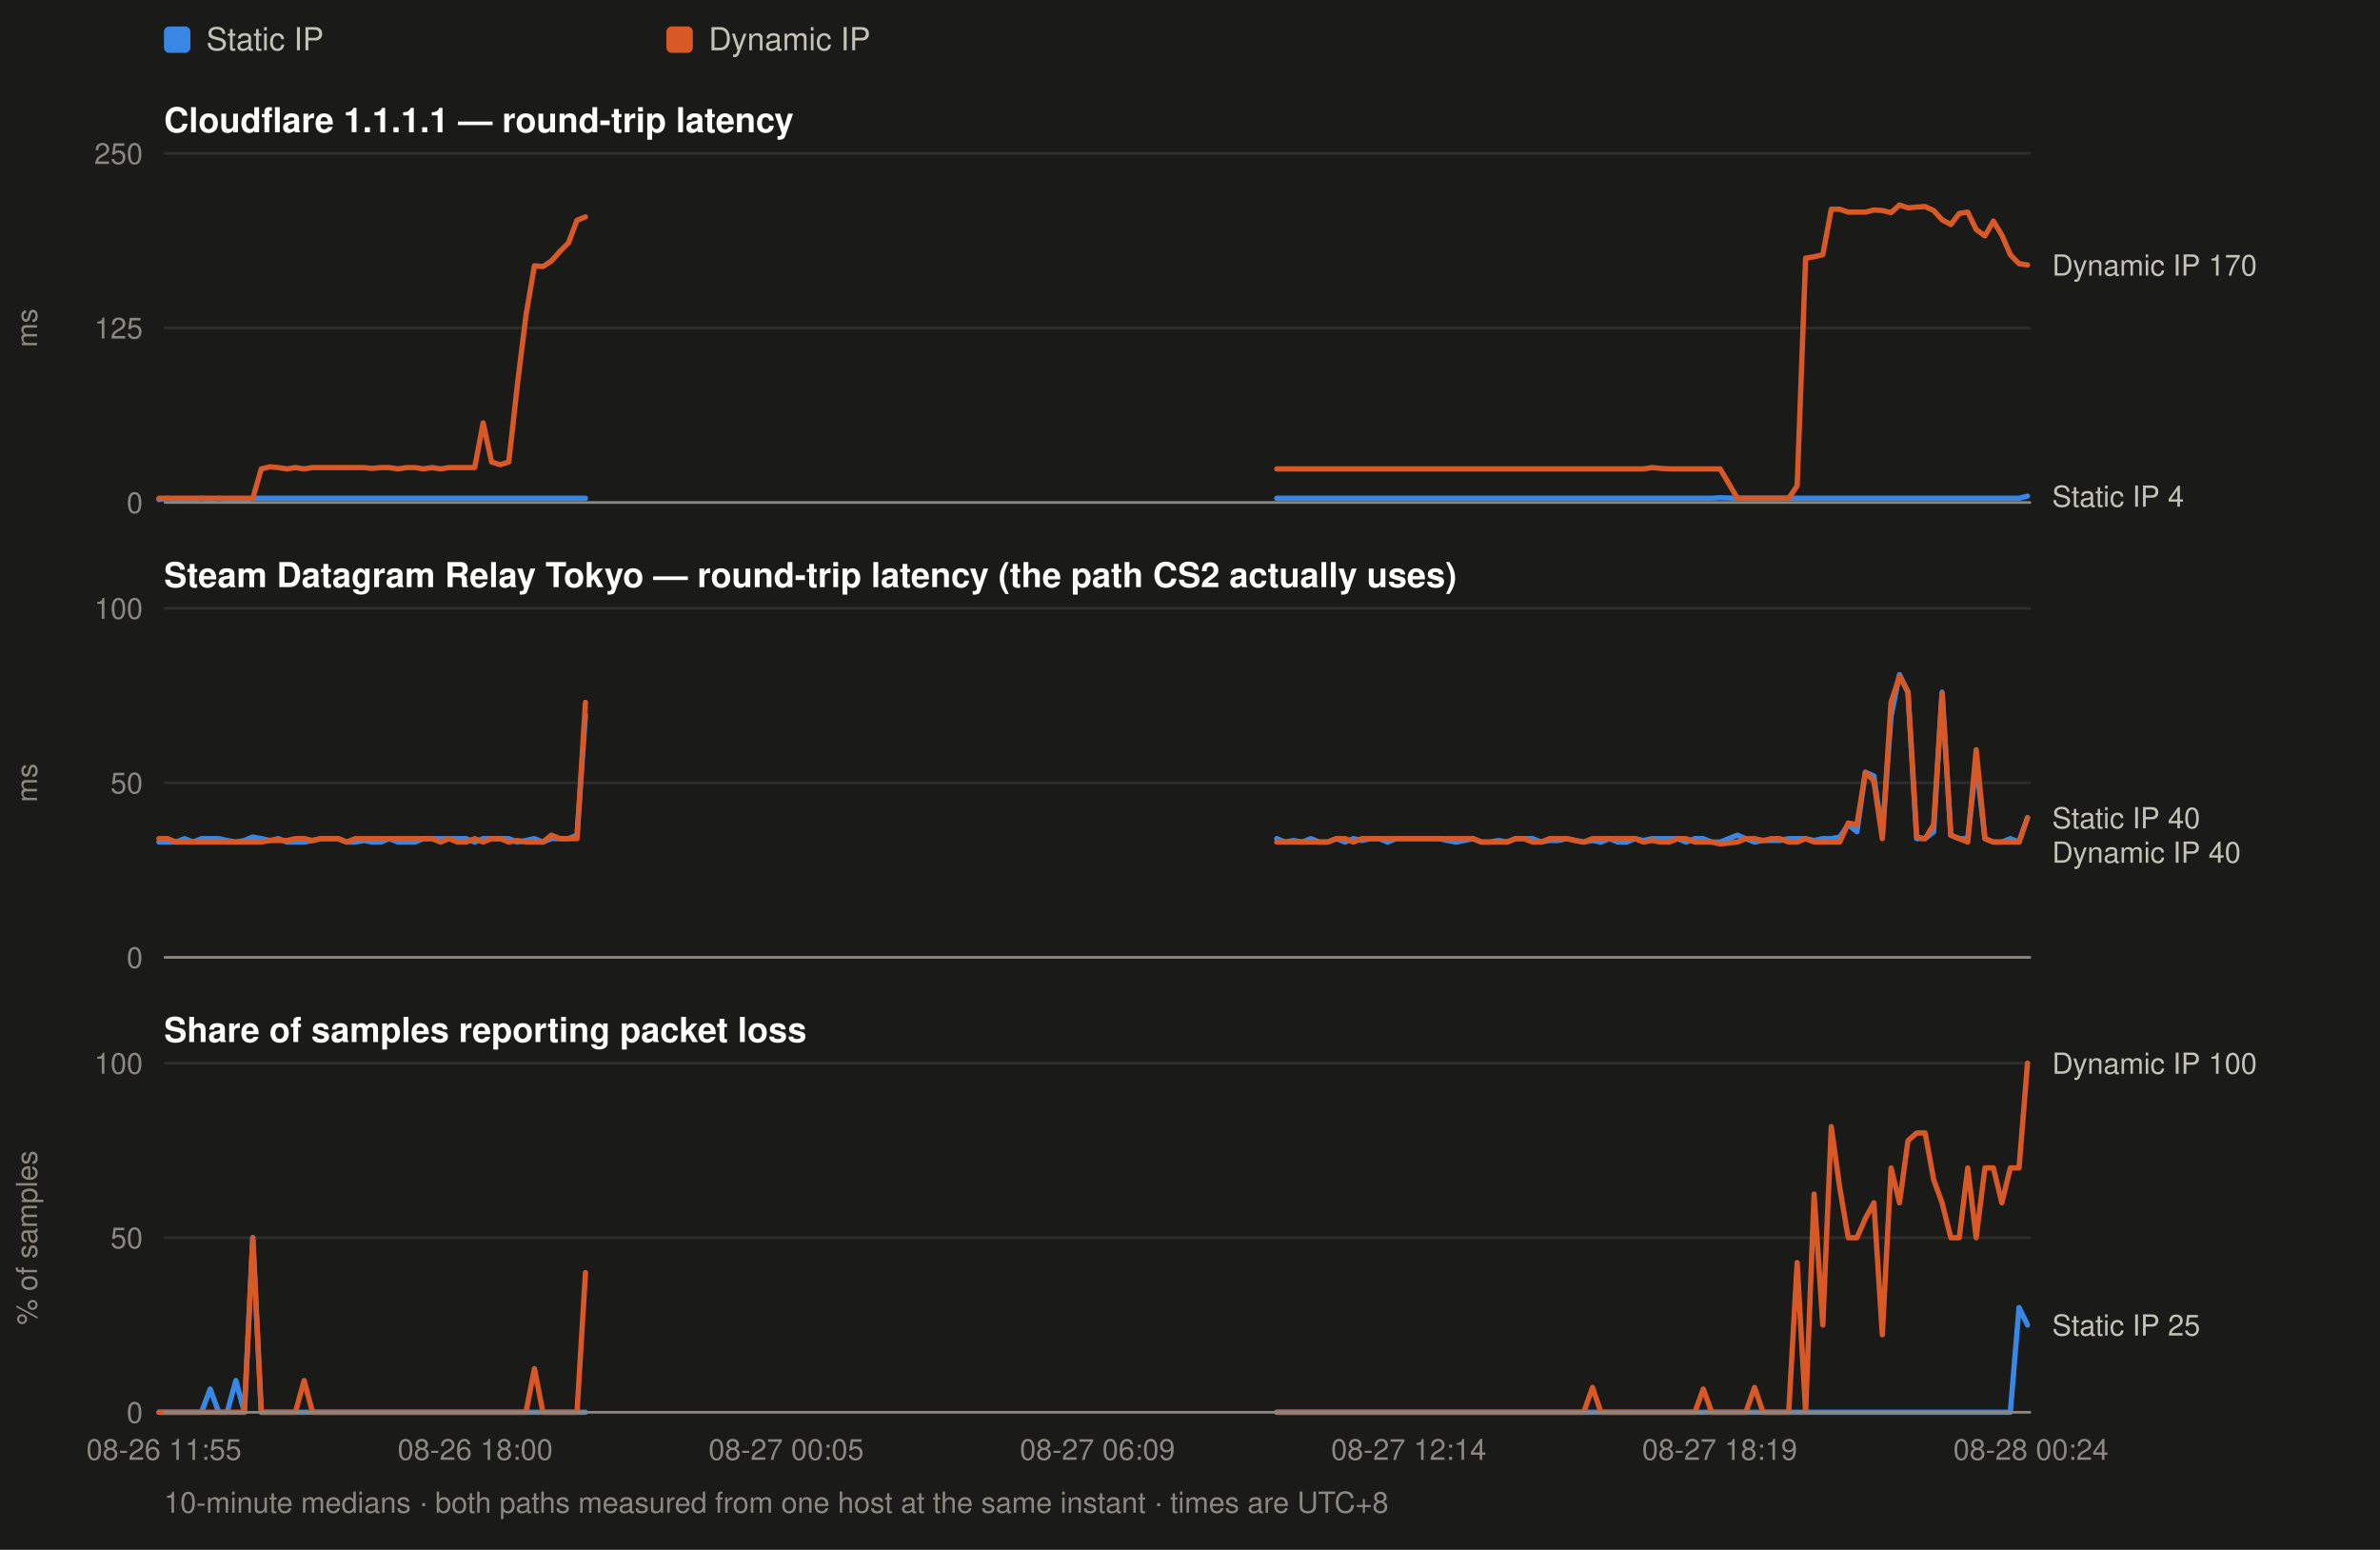
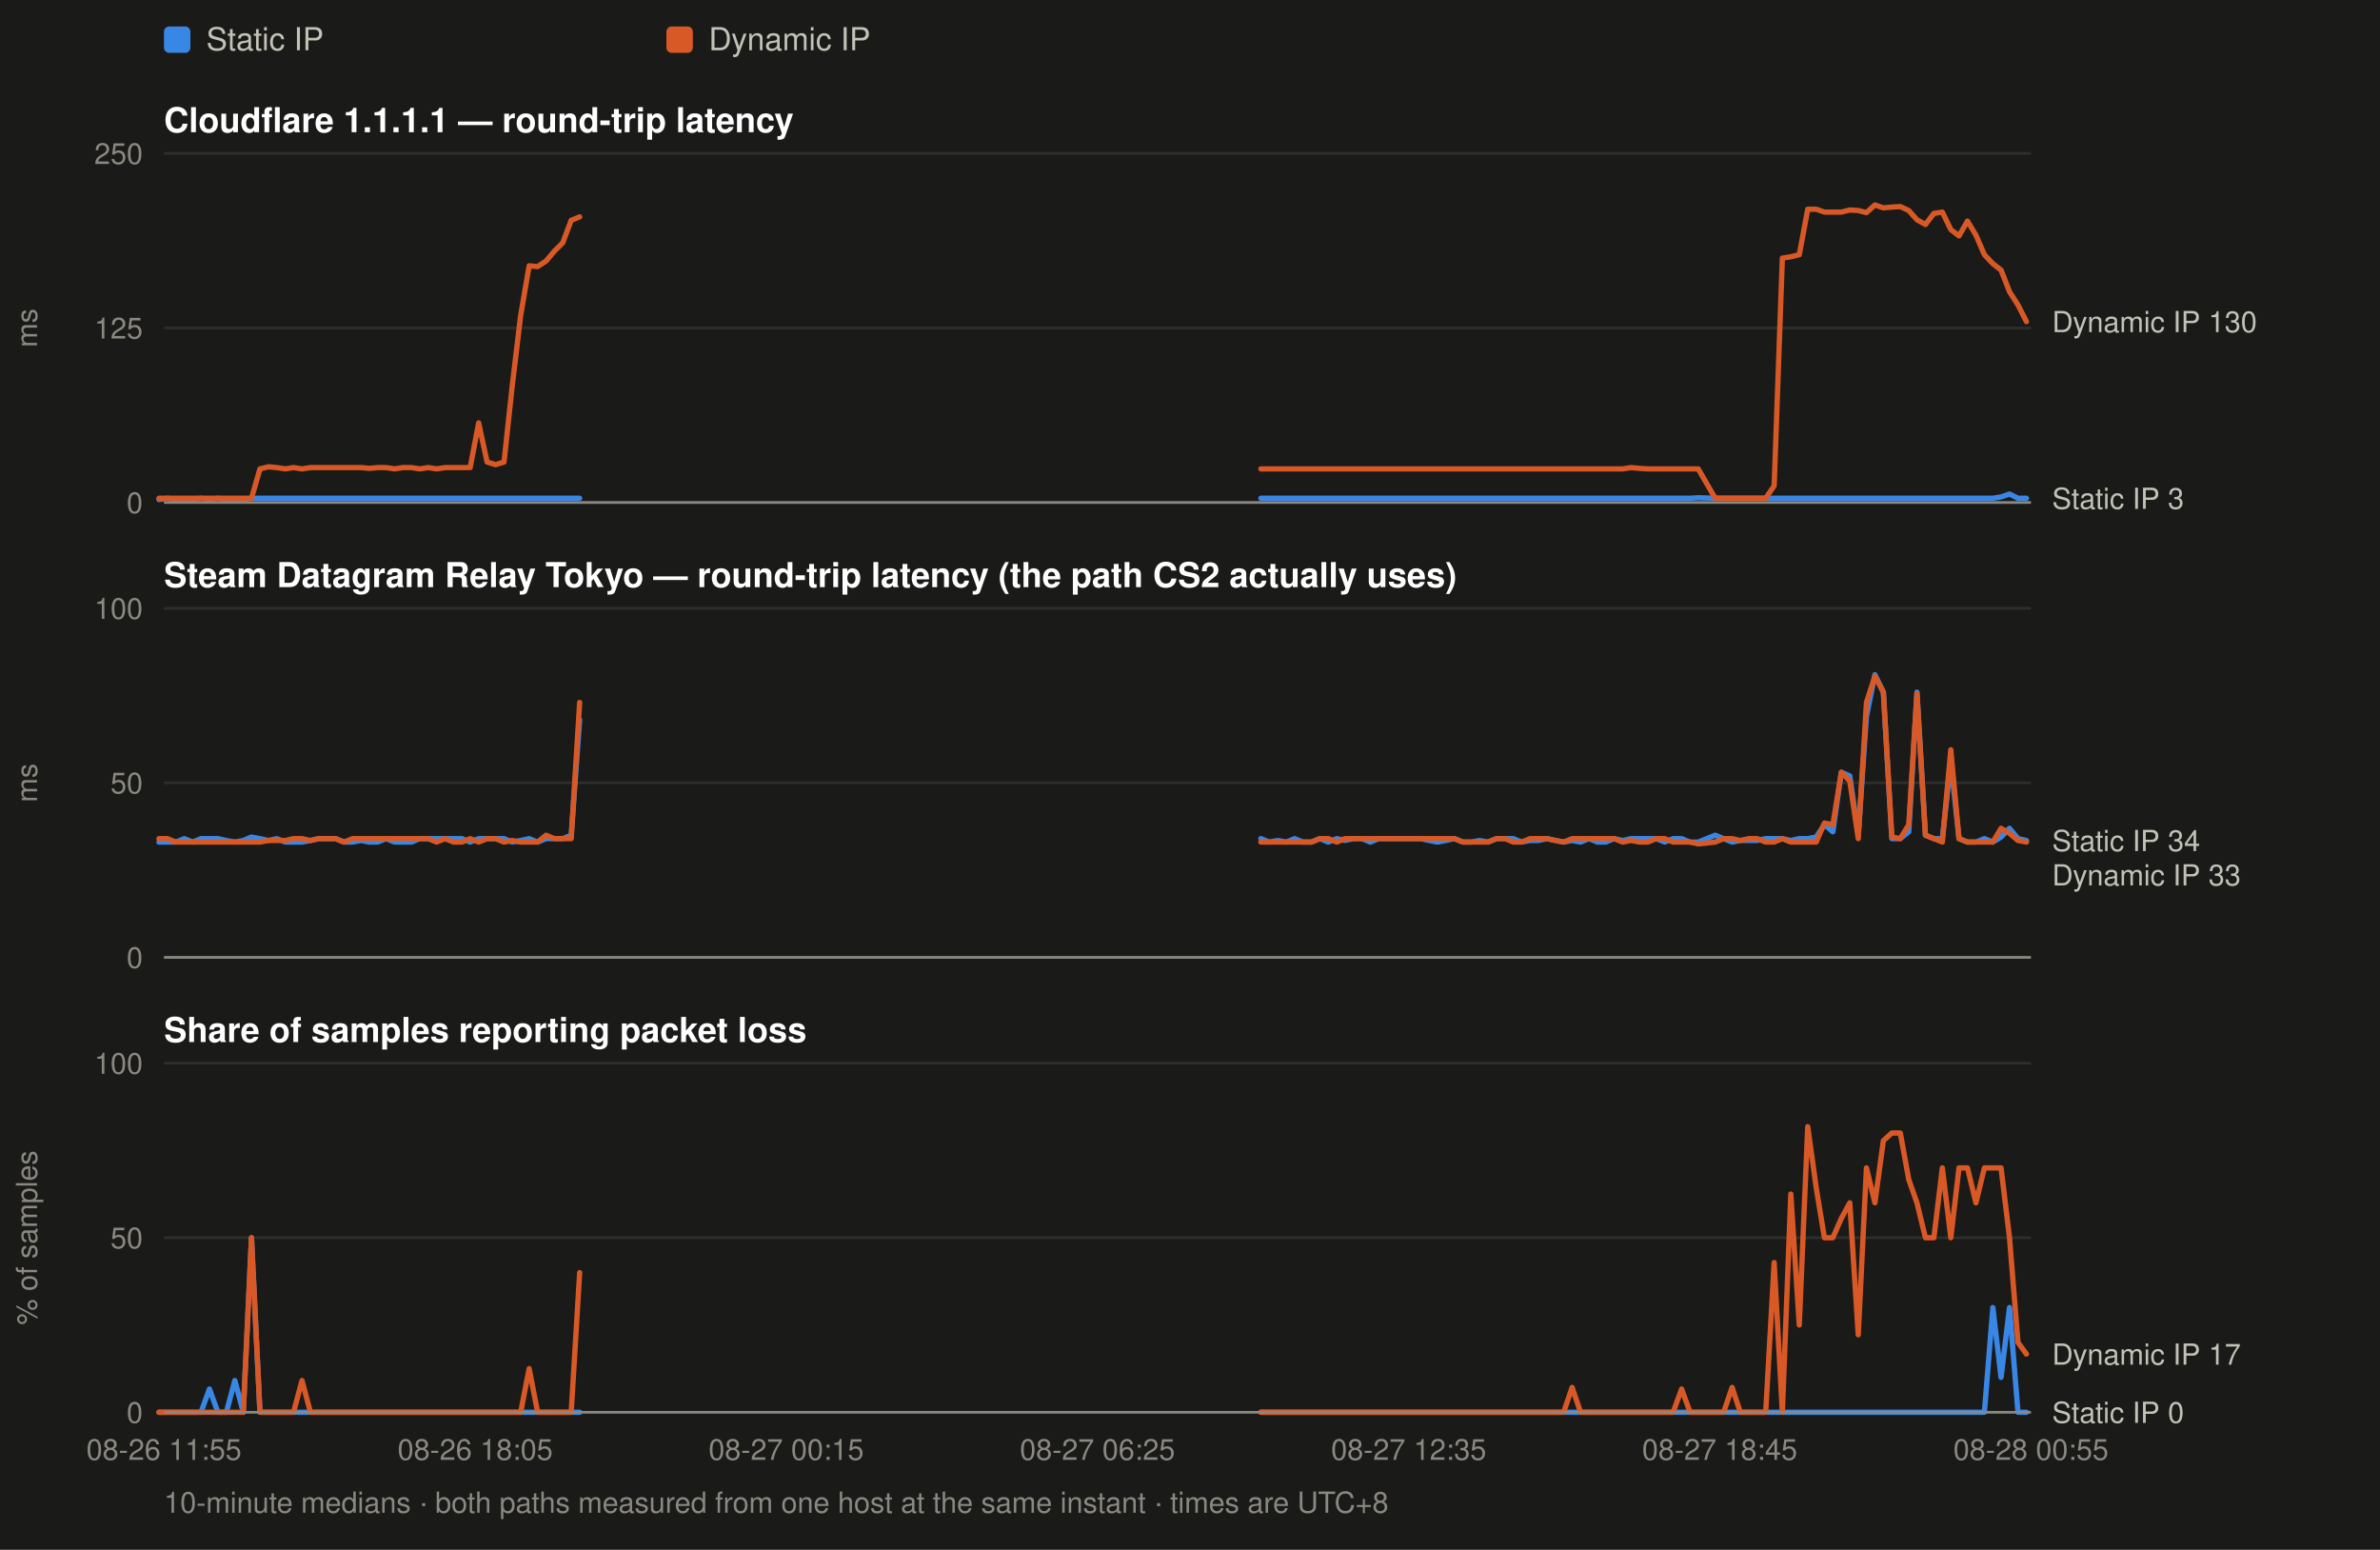
<svg xmlns="http://www.w3.org/2000/svg" width="900" height="586" viewBox="0 0 900 586" font-family="ui-sans-serif,-apple-system,Segoe UI,Helvetica,Arial,sans-serif">
  <rect width="900" height="586" fill="#1a1a19" />
  <rect x="62" y="10" width="10" height="10" rx="2" fill="#3987e5" />
  <text x="78" y="19" font-size="12" fill="#c3c2b7">Static IP</text>
  <rect x="252" y="10" width="10" height="10" rx="2" fill="#d95926" />
  <text x="268" y="19" font-size="12" fill="#c3c2b7">Dynamic IP</text>
  <text x="62" y="50" font-size="13" font-weight="600" fill="#ffffff">Cloudflare 1.1.1.1 — round-trip latency</text>
  <line x1="62" y1="190.0" x2="768" y2="190.0" stroke="#2e2e2c" stroke-width="1" />
  <text x="54" y="194.0" font-size="11" text-anchor="end" fill="#8a8880">0</text>
  <line x1="62" y1="124.0" x2="768" y2="124.0" stroke="#2e2e2c" stroke-width="1" />
  <text x="54" y="128.0" font-size="11" text-anchor="end" fill="#8a8880">125</text>
  <line x1="62" y1="58.0" x2="768" y2="58.0" stroke="#2e2e2c" stroke-width="1" />
  <text x="54" y="62.0" font-size="11" text-anchor="end" fill="#8a8880">250</text>
  <text x="14" y="124.0" font-size="11" fill="#8a8880" transform="rotate(-90 14 124.0)" text-anchor="middle">ms</text>
-   <path d="M60.1 188.9 L63.3 188.4 L66.6 188.9 L69.8 188.9 L73.0 188.9 L76.2 188.4 L79.5 188.9 L82.7 188.4 L85.9 188.9 L89.2 188.9 L92.4 188.9 L95.6 188.4 L98.8 188.4 L102.1 188.4 L105.3 188.4 L108.5 188.4 L111.7 188.4 L115.0 188.4 L118.2 188.4 L121.4 188.4 L124.6 188.4 L127.9 188.4 L131.1 188.4 L134.3 188.4 L137.6 188.4 L140.8 188.4 L144.0 188.4 L147.2 188.4 L150.5 188.4 L153.7 188.4 L156.9 188.4 L160.1 188.4 L163.4 188.4 L166.6 188.4 L169.8 188.4 L173.0 188.4 L176.3 188.4 L179.5 188.4 L182.7 188.4 L185.9 188.4 L189.2 188.4 L192.4 188.4 L195.6 188.4 L198.9 188.4 L202.1 188.4 L205.3 188.4 L208.5 188.4 L211.8 188.4 L215.0 188.4 L218.2 188.4 L221.4 188.4" fill="none" stroke="#3987e5" stroke-width="2" stroke-linejoin="round" stroke-linecap="round" />
-   <path d="M482.8 188.4 L486.0 188.4 L489.2 188.4 L492.5 188.4 L495.7 188.4 L498.9 188.4 L502.1 188.4 L505.4 188.4 L508.6 188.4 L511.8 188.4 L515.0 188.4 L518.3 188.4 L521.5 188.4 L524.7 188.4 L527.9 188.4 L531.2 188.4 L534.4 188.4 L537.6 188.4 L540.9 188.4 L544.1 188.4 L547.3 188.4 L550.5 188.4 L553.8 188.4 L557.0 188.4 L560.2 188.4 L563.4 188.4 L566.7 188.4 L569.9 188.4 L573.1 188.4 L576.3 188.4 L579.6 188.4 L582.8 188.4 L586.0 188.4 L589.2 188.4 L592.5 188.4 L595.7 188.4 L598.9 188.4 L602.2 188.4 L605.4 188.4 L608.6 188.4 L611.8 188.4 L615.1 188.4 L618.3 188.4 L621.5 188.4 L624.7 188.4 L628.0 188.4 L631.2 188.4 L634.4 188.4 L637.6 188.4 L640.9 188.4 L644.1 188.4 L647.3 188.4 L650.5 188.2 L657.0 188.4 L660.2 188.4 L663.5 188.4 L666.7 188.4 L669.9 188.4 L673.1 188.4 L676.4 188.4 L679.6 188.4 L682.8 188.4 L686.0 188.4 L689.3 188.4 L692.5 188.4 L695.7 188.4 L698.9 188.4 L702.2 188.4 L705.4 188.4 L708.6 188.4 L711.8 188.4 L715.1 188.4 L718.3 188.4 L721.5 188.4 L724.8 188.4 L728.0 188.4 L731.2 188.4 L734.4 188.4 L737.7 188.4 L740.9 188.4 L744.1 188.4 L747.3 188.4 L750.6 188.4 L753.8 188.4 L757.0 188.4 L760.2 188.4 L763.5 188.4 L766.7 187.6" fill="none" stroke="#3987e5" stroke-width="2" stroke-linejoin="round" stroke-linecap="round" />
-   <path d="M60.1 188.4 L63.3 188.4 L66.6 188.4 L69.8 188.4 L73.0 188.4 L76.2 188.4 L79.5 188.4 L82.7 188.4 L85.9 188.4 L89.2 188.4 L92.4 188.4 L95.6 188.4 L98.8 177.3 L102.1 176.5 L105.3 176.8 L108.5 177.3 L111.7 176.8 L115.0 177.3 L118.2 176.8 L121.4 176.8 L124.6 176.8 L127.9 176.8 L131.1 176.8 L134.3 176.8 L137.6 176.8 L140.8 177.1 L144.0 176.8 L147.2 176.8 L150.5 177.3 L153.7 176.8 L156.9 176.8 L160.1 177.3 L163.4 176.8 L166.6 177.3 L169.8 176.8 L173.0 176.8 L176.3 176.8 L179.5 176.8 L182.7 159.9 L185.9 174.7 L189.2 175.7 L192.4 174.7 L195.6 145.9 L198.9 119.2 L202.1 100.5 L205.3 100.8 L208.5 98.7 L211.8 95.0 L215.0 91.8 L218.2 83.3 L221.4 82.0" fill="none" stroke="#d95926" stroke-width="2" stroke-linejoin="round" stroke-linecap="round" />
-   <path d="M482.8 177.3 L486.0 177.3 L489.2 177.3 L492.5 177.3 L495.7 177.3 L498.9 177.3 L502.1 177.3 L505.4 177.3 L508.6 177.3 L511.8 177.3 L515.0 177.3 L518.3 177.3 L521.5 177.3 L524.7 177.3 L527.9 177.3 L531.2 177.3 L534.4 177.3 L537.6 177.3 L540.9 177.3 L544.1 177.3 L547.3 177.3 L550.5 177.3 L553.8 177.3 L557.0 177.3 L560.2 177.3 L563.4 177.3 L566.7 177.3 L569.9 177.3 L573.1 177.3 L576.3 177.3 L579.6 177.3 L582.8 177.3 L586.0 177.3 L589.2 177.3 L592.5 177.3 L595.7 177.3 L598.9 177.3 L602.2 177.3 L605.4 177.3 L608.6 177.3 L611.8 177.3 L615.1 177.3 L618.3 177.3 L621.5 177.3 L624.7 176.8 L628.0 177.1 L631.2 177.3 L634.4 177.3 L637.6 177.3 L640.9 177.3 L644.1 177.3 L647.3 177.3 L650.5 177.3 L657.0 188.4 L660.2 188.4 L663.5 188.4 L666.7 188.4 L669.9 188.4 L673.1 188.4 L676.4 188.4 L679.6 183.7 L682.8 97.6 L686.0 97.1 L689.3 96.3 L692.5 79.1 L695.7 79.1 L698.9 80.2 L702.2 80.2 L705.4 80.2 L708.6 79.4 L711.8 79.6 L715.1 80.4 L718.3 77.5 L721.5 78.6 L724.8 78.3 L728.0 78.1 L731.2 79.6 L734.4 83.1 L737.7 84.9 L740.9 80.7 L744.1 80.2 L747.3 86.8 L750.6 89.2 L753.8 83.6 L757.0 88.9 L760.2 96.3 L763.5 99.7 L766.7 100.2" fill="none" stroke="#d95926" stroke-width="2" stroke-linejoin="round" stroke-linecap="round" />
-   <text x="776" y="104.2" font-size="11" fill="#c3c2b7">Dynamic IP 170</text>
-   <text x="776" y="191.6" font-size="11" fill="#c3c2b7">Static IP 4</text>
+   <path d="M60.1 188.9 L63.3 188.4 L66.5 188.9 L69.7 188.9 L72.9 188.9 L76.0 188.4 L79.2 188.9 L82.4 188.4 L85.6 188.9 L88.8 188.9 L92.0 188.9 L95.1 188.4 L98.3 188.4 L101.5 188.4 L104.7 188.4 L107.9 188.4 L111.0 188.4 L114.2 188.4 L117.4 188.4 L120.6 188.4 L123.8 188.4 L126.9 188.4 L130.1 188.4 L133.3 188.4 L136.5 188.4 L139.7 188.4 L142.8 188.4 L146.0 188.4 L149.2 188.4 L152.4 188.4 L155.6 188.4 L158.7 188.4 L161.9 188.4 L165.1 188.4 L168.3 188.4 L171.5 188.4 L174.7 188.4 L177.8 188.4 L181.0 188.4 L184.2 188.4 L187.4 188.4 L190.6 188.4 L193.7 188.4 L196.9 188.4 L200.1 188.4 L203.3 188.4 L206.5 188.4 L209.6 188.4 L212.8 188.4 L216.0 188.4 L219.2 188.4" fill="none" stroke="#3987e5" stroke-width="2" stroke-linejoin="round" stroke-linecap="round" />
+   <path d="M476.8 188.4 L480.0 188.4 L483.2 188.4 L486.4 188.4 L489.6 188.4 L492.7 188.4 L495.9 188.4 L499.1 188.4 L502.3 188.4 L505.5 188.4 L508.6 188.4 L511.8 188.4 L515.0 188.4 L518.2 188.4 L521.4 188.4 L524.5 188.4 L527.7 188.4 L530.9 188.4 L534.1 188.4 L537.3 188.4 L540.4 188.4 L543.6 188.4 L546.8 188.4 L550.0 188.4 L553.2 188.4 L556.3 188.4 L559.5 188.4 L562.7 188.4 L565.9 188.4 L569.1 188.4 L572.3 188.4 L575.4 188.4 L578.6 188.4 L581.8 188.4 L585.0 188.4 L588.2 188.4 L591.3 188.4 L594.5 188.4 L597.7 188.4 L600.9 188.4 L604.1 188.4 L607.2 188.4 L610.4 188.4 L613.6 188.4 L616.8 188.4 L620.0 188.4 L623.1 188.4 L626.3 188.4 L629.5 188.4 L632.7 188.4 L635.9 188.4 L639.1 188.4 L642.2 188.2 L648.6 188.4 L651.8 188.4 L655.0 188.4 L658.1 188.4 L661.3 188.4 L664.5 188.4 L667.7 188.4 L670.9 188.4 L674.0 188.4 L677.2 188.4 L680.4 188.4 L683.6 188.4 L686.8 188.4 L689.9 188.4 L693.1 188.4 L696.3 188.4 L699.5 188.4 L702.7 188.4 L705.8 188.4 L709.0 188.4 L712.2 188.4 L715.4 188.4 L718.6 188.4 L721.8 188.4 L724.9 188.4 L728.1 188.4 L731.3 188.4 L734.5 188.4 L737.7 188.4 L740.8 188.4 L744.0 188.4 L747.2 188.4 L750.4 188.4 L753.6 188.4 L756.7 187.9 L759.9 186.8 L763.1 188.4 L766.3 188.4" fill="none" stroke="#3987e5" stroke-width="2" stroke-linejoin="round" stroke-linecap="round" />
+   <path d="M60.1 188.4 L63.3 188.4 L66.5 188.4 L69.7 188.4 L72.9 188.4 L76.0 188.4 L79.2 188.4 L82.4 188.4 L85.6 188.4 L88.8 188.4 L92.0 188.4 L95.1 188.4 L98.3 177.3 L101.5 176.5 L104.7 176.8 L107.9 177.3 L111.0 176.8 L114.2 177.3 L117.4 176.8 L120.6 176.8 L123.8 176.8 L126.9 176.8 L130.1 176.8 L133.3 176.8 L136.5 176.8 L139.7 177.1 L142.8 176.8 L146.0 176.8 L149.2 177.3 L152.4 176.8 L155.6 176.8 L158.7 177.3 L161.9 176.8 L165.1 177.3 L168.3 176.8 L171.5 176.8 L174.7 176.8 L177.8 176.8 L181.0 159.9 L184.2 174.7 L187.4 175.7 L190.6 174.7 L193.7 145.9 L196.9 119.2 L200.1 100.5 L203.3 100.8 L206.5 98.7 L209.6 95.0 L212.8 91.8 L216.0 83.3 L219.2 82.0" fill="none" stroke="#d95926" stroke-width="2" stroke-linejoin="round" stroke-linecap="round" />
+   <path d="M476.8 177.3 L480.0 177.3 L483.2 177.3 L486.4 177.3 L489.6 177.3 L492.7 177.3 L495.9 177.3 L499.1 177.3 L502.3 177.3 L505.5 177.3 L508.6 177.3 L511.8 177.3 L515.0 177.3 L518.2 177.3 L521.4 177.3 L524.5 177.3 L527.7 177.3 L530.9 177.3 L534.1 177.3 L537.3 177.3 L540.4 177.3 L543.6 177.3 L546.8 177.3 L550.0 177.3 L553.2 177.3 L556.3 177.3 L559.5 177.3 L562.7 177.3 L565.9 177.3 L569.1 177.3 L572.3 177.3 L575.4 177.3 L578.6 177.3 L581.8 177.3 L585.0 177.3 L588.2 177.3 L591.3 177.3 L594.5 177.3 L597.7 177.3 L600.9 177.3 L604.1 177.3 L607.2 177.3 L610.4 177.3 L613.6 177.3 L616.8 176.8 L620.0 177.1 L623.1 177.3 L626.3 177.3 L629.5 177.3 L632.7 177.3 L635.9 177.3 L639.1 177.3 L642.2 177.3 L648.6 188.4 L651.8 188.4 L655.0 188.4 L658.1 188.4 L661.3 188.4 L664.5 188.4 L667.7 188.4 L670.9 183.7 L674.0 97.6 L677.2 97.1 L680.4 96.3 L683.6 79.1 L686.8 79.1 L689.9 80.2 L693.1 80.2 L696.3 80.2 L699.5 79.4 L702.7 79.6 L705.8 80.4 L709.0 77.5 L712.2 78.6 L715.4 78.3 L718.6 78.1 L721.8 79.6 L724.9 83.1 L728.1 84.9 L731.3 80.7 L734.5 80.2 L737.7 86.8 L740.8 89.2 L744.0 83.6 L747.2 88.9 L750.4 96.3 L753.6 99.7 L756.7 102.1 L759.9 110.3 L763.1 115.3 L766.3 121.6" fill="none" stroke="#d95926" stroke-width="2" stroke-linejoin="round" stroke-linecap="round" />
+   <text x="776" y="125.6" font-size="11" fill="#c3c2b7">Dynamic IP 130</text>
+   <text x="776" y="192.4" font-size="11" fill="#c3c2b7">Static IP 3</text>
  <line x1="62" y1="190" x2="768" y2="190" stroke="#8a8880" stroke-width="1" />
  <text x="62" y="222" font-size="13" font-weight="600" fill="#ffffff">Steam Datagram Relay Tokyo — round-trip latency (the path CS2 actually uses)</text>
  <line x1="62" y1="362.0" x2="768" y2="362.0" stroke="#2e2e2c" stroke-width="1" />
  <text x="54" y="366.0" font-size="11" text-anchor="end" fill="#8a8880">0</text>
  <line x1="62" y1="296.0" x2="768" y2="296.0" stroke="#2e2e2c" stroke-width="1" />
  <text x="54" y="300.0" font-size="11" text-anchor="end" fill="#8a8880">50</text>
  <line x1="62" y1="230.0" x2="768" y2="230.0" stroke="#2e2e2c" stroke-width="1" />
  <text x="54" y="234.0" font-size="11" text-anchor="end" fill="#8a8880">100</text>
  <text x="14" y="296.0" font-size="11" fill="#8a8880" transform="rotate(-90 14 296.0)" text-anchor="middle">ms</text>
-   <path d="M60.1 318.4 L63.3 318.4 L66.6 318.4 L69.8 317.1 L73.0 318.4 L76.2 317.1 L79.5 317.1 L82.7 317.1 L85.9 317.8 L89.2 318.4 L92.4 317.8 L95.6 316.5 L98.8 317.1 L102.1 317.8 L105.3 317.1 L108.5 318.4 L111.7 318.4 L115.0 318.4 L118.2 317.8 L121.4 317.1 L124.6 317.1 L127.9 317.1 L131.1 318.4 L134.3 318.4 L137.6 317.8 L140.8 318.4 L144.0 318.4 L147.2 317.1 L150.5 318.4 L153.7 318.4 L156.9 318.4 L160.1 317.1 L163.4 317.1 L166.6 317.1 L169.8 317.1 L173.0 317.1 L176.3 317.1 L179.5 318.4 L182.7 317.1 L185.9 317.1 L189.2 317.1 L192.4 317.1 L195.6 318.4 L198.9 317.8 L202.1 317.1 L205.3 318.4 L208.5 317.1 L211.8 317.1 L215.0 317.1 L218.2 315.8 L221.4 270.3" fill="none" stroke="#3987e5" stroke-width="2" stroke-linejoin="round" stroke-linecap="round" />
-   <path d="M482.8 317.1 L486.0 318.4 L489.2 317.8 L492.5 318.4 L495.7 317.1 L498.9 318.4 L502.1 318.4 L505.4 317.1 L508.6 318.4 L511.8 317.1 L515.0 317.8 L518.3 317.1 L521.5 317.1 L524.7 318.4 L527.9 317.1 L531.2 317.1 L534.4 317.1 L537.6 317.1 L540.9 317.1 L544.1 317.1 L547.3 317.8 L550.5 318.4 L553.8 317.8 L557.0 317.1 L560.2 318.4 L563.4 318.4 L566.7 317.8 L569.9 318.4 L573.1 317.1 L576.3 317.1 L579.6 317.1 L582.8 318.4 L586.0 317.8 L589.2 317.8 L592.5 317.1 L595.7 317.8 L598.9 318.4 L602.2 317.8 L605.4 318.4 L608.6 317.1 L611.8 318.4 L615.1 318.4 L618.3 317.1 L621.5 317.8 L624.7 317.1 L628.0 317.1 L631.2 317.1 L634.4 317.1 L637.6 318.4 L640.9 317.1 L644.1 317.1 L647.3 318.4 L650.5 318.4 L657.0 315.8 L660.2 317.1 L663.5 318.4 L666.7 317.8 L669.9 317.8 L673.1 317.8 L676.4 317.1 L679.6 317.1 L682.8 317.1 L686.0 317.8 L689.3 317.1 L692.5 317.1 L695.7 316.5 L698.9 311.8 L702.2 314.5 L705.4 292.0 L708.6 293.4 L711.8 315.8 L715.1 270.9 L718.3 255.1 L721.5 261.7 L724.8 317.1 L728.0 317.1 L731.2 314.5 L734.4 261.7 L737.7 315.8 L740.9 317.1 L744.1 317.1 L747.3 288.1 L750.6 317.1 L753.8 318.4 L757.0 318.4 L760.2 317.1 L763.5 318.4 L766.7 309.2" fill="none" stroke="#3987e5" stroke-width="2" stroke-linejoin="round" stroke-linecap="round" />
-   <path d="M60.1 317.1 L63.3 317.1 L66.6 318.4 L69.8 318.4 L73.0 318.4 L76.2 318.4 L79.5 318.4 L82.7 318.4 L85.9 318.4 L89.2 318.4 L92.4 318.4 L95.6 318.4 L98.8 318.4 L102.1 317.8 L105.3 317.8 L108.5 317.8 L111.7 317.1 L115.0 317.1 L118.2 317.8 L121.4 317.1 L124.6 317.1 L127.9 317.1 L131.1 318.4 L134.3 317.1 L137.6 317.1 L140.8 317.1 L144.0 317.1 L147.2 317.1 L150.5 317.1 L153.7 317.1 L156.9 317.1 L160.1 317.1 L163.4 317.1 L166.6 318.4 L169.8 317.1 L173.0 318.4 L176.3 318.4 L179.5 317.1 L182.7 318.4 L185.9 317.1 L189.2 317.1 L192.4 318.4 L195.6 317.8 L198.9 318.4 L202.1 318.4 L205.3 318.4 L208.5 315.8 L211.8 317.1 L215.0 317.1 L218.2 317.1 L221.4 265.6" fill="none" stroke="#d95926" stroke-width="2" stroke-linejoin="round" stroke-linecap="round" />
-   <path d="M482.8 318.4 L486.0 318.4 L489.2 318.4 L492.5 318.4 L495.7 318.4 L498.9 318.4 L502.1 318.4 L505.4 317.1 L508.6 317.1 L511.8 318.4 L515.0 317.1 L518.3 317.1 L521.5 317.1 L524.7 317.1 L527.9 317.1 L531.2 317.1 L534.4 317.1 L537.6 317.1 L540.9 317.1 L544.1 317.1 L547.3 317.1 L550.5 317.1 L553.8 317.1 L557.0 317.1 L560.2 318.4 L563.4 318.4 L566.7 318.4 L569.9 318.4 L573.1 317.1 L576.3 317.1 L579.6 318.4 L582.8 318.4 L586.0 317.1 L589.2 317.1 L592.5 317.1 L595.7 317.8 L598.9 318.4 L602.2 317.1 L605.4 317.1 L608.6 317.1 L611.8 317.1 L615.1 317.1 L618.3 317.1 L621.5 318.4 L624.7 317.8 L628.0 318.4 L631.2 318.4 L634.4 317.1 L637.6 317.1 L640.9 318.4 L644.1 318.4 L647.3 318.4 L650.5 319.1 L657.0 318.4 L660.2 317.1 L663.5 317.1 L666.7 317.8 L669.9 317.1 L673.1 317.1 L676.4 318.4 L679.6 318.4 L682.8 317.1 L686.0 318.4 L689.3 318.4 L692.5 318.4 L695.7 318.4 L698.9 311.2 L702.2 311.8 L705.4 292.0 L708.6 295.3 L711.8 317.1 L715.1 265.6 L718.3 255.7 L721.5 261.7 L724.8 316.5 L728.0 317.1 L731.2 311.8 L734.4 262.3 L737.7 315.8 L740.9 317.1 L744.1 318.4 L747.3 283.5 L750.6 317.1 L753.8 318.4 L757.0 318.4 L760.2 318.4 L763.5 318.4 L766.7 309.2" fill="none" stroke="#d95926" stroke-width="2" stroke-linejoin="round" stroke-linecap="round" />
-   <text x="776" y="313.2" font-size="11" fill="#c3c2b7">Static IP 40</text>
-   <text x="776" y="326.2" font-size="11" fill="#c3c2b7">Dynamic IP 40</text>
+   <path d="M60.1 318.4 L63.3 318.4 L66.5 318.4 L69.7 317.1 L72.9 318.4 L76.0 317.1 L79.2 317.1 L82.4 317.1 L85.6 317.8 L88.8 318.4 L92.0 317.8 L95.1 316.5 L98.3 317.1 L101.5 317.8 L104.7 317.1 L107.9 318.4 L111.0 318.4 L114.2 318.4 L117.4 317.8 L120.6 317.1 L123.8 317.1 L126.9 317.1 L130.1 318.4 L133.3 318.4 L136.5 317.8 L139.7 318.4 L142.8 318.4 L146.0 317.1 L149.2 318.4 L152.4 318.4 L155.6 318.4 L158.7 317.1 L161.9 317.1 L165.1 317.1 L168.3 317.1 L171.5 317.1 L174.7 317.1 L177.8 318.4 L181.0 317.1 L184.2 317.1 L187.4 317.1 L190.6 317.1 L193.7 318.4 L196.9 317.8 L200.1 317.1 L203.3 318.4 L206.5 317.1 L209.6 317.1 L212.8 317.1 L216.0 315.8 L219.2 272.2" fill="none" stroke="#3987e5" stroke-width="2" stroke-linejoin="round" stroke-linecap="round" />
+   <path d="M476.8 317.1 L480.0 318.4 L483.2 317.8 L486.4 318.4 L489.6 317.1 L492.7 318.4 L495.9 318.4 L499.1 317.1 L502.3 318.4 L505.5 317.1 L508.6 317.8 L511.8 317.1 L515.0 317.1 L518.2 318.4 L521.4 317.1 L524.5 317.1 L527.7 317.1 L530.9 317.1 L534.1 317.1 L537.3 317.1 L540.4 317.8 L543.6 318.4 L546.8 317.8 L550.0 317.1 L553.2 318.4 L556.3 318.4 L559.5 317.8 L562.7 318.4 L565.9 317.1 L569.1 317.1 L572.3 317.1 L575.4 318.4 L578.6 317.8 L581.8 317.8 L585.0 317.1 L588.2 317.8 L591.3 318.4 L594.5 317.8 L597.7 318.4 L600.9 317.1 L604.1 318.4 L607.2 318.4 L610.4 317.1 L613.6 317.8 L616.8 317.1 L620.0 317.1 L623.1 317.1 L626.3 317.1 L629.5 318.4 L632.7 317.1 L635.9 317.1 L639.1 318.4 L642.2 318.4 L648.6 315.8 L651.8 317.1 L655.0 318.4 L658.1 317.8 L661.3 317.8 L664.5 317.8 L667.7 317.1 L670.9 317.1 L674.0 317.1 L677.2 317.8 L680.4 317.1 L683.6 317.1 L686.8 316.5 L689.9 311.8 L693.1 314.5 L696.3 292.0 L699.5 293.4 L702.7 315.8 L705.8 270.9 L709.0 255.1 L712.2 261.7 L715.4 317.1 L718.6 317.1 L721.8 314.5 L724.9 261.7 L728.1 315.8 L731.3 317.1 L734.5 317.1 L737.7 288.1 L740.8 317.1 L744.0 318.4 L747.2 318.4 L750.4 317.1 L753.6 318.4 L756.7 316.5 L759.9 313.2 L763.1 317.1 L766.3 317.8" fill="none" stroke="#3987e5" stroke-width="2" stroke-linejoin="round" stroke-linecap="round" />
+   <path d="M60.1 317.1 L63.3 317.1 L66.5 318.4 L69.7 318.4 L72.9 318.4 L76.0 318.4 L79.2 318.4 L82.4 318.4 L85.6 318.4 L88.8 318.4 L92.0 318.4 L95.1 318.4 L98.3 318.4 L101.5 317.8 L104.7 317.8 L107.9 317.8 L111.0 317.1 L114.2 317.1 L117.4 317.8 L120.6 317.1 L123.8 317.1 L126.9 317.1 L130.1 318.4 L133.3 317.1 L136.5 317.1 L139.7 317.1 L142.8 317.1 L146.0 317.1 L149.2 317.1 L152.4 317.1 L155.6 317.1 L158.7 317.1 L161.9 317.1 L165.1 318.4 L168.3 317.1 L171.5 318.4 L174.7 318.4 L177.8 317.1 L181.0 318.4 L184.2 317.1 L187.4 317.1 L190.6 318.4 L193.7 317.8 L196.9 318.4 L200.1 318.4 L203.3 318.4 L206.5 315.8 L209.6 317.1 L212.8 317.1 L216.0 317.1 L219.2 265.6" fill="none" stroke="#d95926" stroke-width="2" stroke-linejoin="round" stroke-linecap="round" />
+   <path d="M476.8 318.4 L480.0 318.4 L483.2 318.4 L486.4 318.4 L489.6 318.4 L492.7 318.4 L495.9 318.4 L499.1 317.1 L502.3 317.1 L505.5 318.4 L508.6 317.1 L511.8 317.1 L515.0 317.1 L518.2 317.1 L521.4 317.1 L524.5 317.1 L527.7 317.1 L530.9 317.1 L534.1 317.1 L537.3 317.1 L540.4 317.1 L543.6 317.1 L546.8 317.1 L550.0 317.1 L553.2 318.4 L556.3 318.4 L559.5 318.4 L562.7 318.4 L565.9 317.1 L569.1 317.1 L572.3 318.4 L575.4 318.4 L578.6 317.1 L581.8 317.1 L585.0 317.1 L588.2 317.8 L591.3 318.4 L594.5 317.1 L597.7 317.1 L600.9 317.1 L604.1 317.1 L607.2 317.1 L610.4 317.1 L613.6 318.4 L616.8 317.8 L620.0 318.4 L623.1 318.4 L626.3 317.1 L629.5 317.1 L632.7 318.4 L635.9 318.4 L639.1 318.4 L642.2 319.1 L648.6 318.4 L651.8 317.1 L655.0 317.1 L658.1 317.8 L661.3 317.1 L664.5 317.1 L667.7 318.4 L670.9 318.4 L674.0 317.1 L677.2 318.4 L680.4 318.4 L683.6 318.4 L686.8 318.4 L689.9 311.2 L693.1 311.8 L696.3 292.0 L699.5 295.3 L702.7 317.1 L705.8 265.6 L709.0 255.7 L712.2 261.7 L715.4 316.5 L718.6 317.1 L721.8 311.8 L724.9 262.3 L728.1 315.8 L731.3 317.1 L734.5 318.4 L737.7 283.5 L740.8 317.1 L744.0 318.4 L747.2 318.4 L750.4 318.4 L753.6 318.4 L756.7 313.2 L759.9 315.1 L763.1 317.8 L766.3 318.4" fill="none" stroke="#d95926" stroke-width="2" stroke-linejoin="round" stroke-linecap="round" />
+   <text x="776" y="321.8" font-size="11" fill="#c3c2b7">Static IP 34</text>
+   <text x="776" y="334.8" font-size="11" fill="#c3c2b7">Dynamic IP 33</text>
  <line x1="62" y1="362" x2="768" y2="362" stroke="#8a8880" stroke-width="1" />
  <text x="62" y="394" font-size="13" font-weight="600" fill="#ffffff">Share of samples reporting packet loss</text>
  <line x1="62" y1="534.0" x2="768" y2="534.0" stroke="#2e2e2c" stroke-width="1" />
  <text x="54" y="538.0" font-size="11" text-anchor="end" fill="#8a8880">0</text>
  <line x1="62" y1="468.0" x2="768" y2="468.0" stroke="#2e2e2c" stroke-width="1" />
  <text x="54" y="472.0" font-size="11" text-anchor="end" fill="#8a8880">50</text>
  <line x1="62" y1="402.0" x2="768" y2="402.0" stroke="#2e2e2c" stroke-width="1" />
  <text x="54" y="406.0" font-size="11" text-anchor="end" fill="#8a8880">100</text>
  <text x="14" y="468.0" font-size="11" fill="#8a8880" transform="rotate(-90 14 468.0)" text-anchor="middle">% of samples</text>
-   <path d="M60.1 534.0 L63.3 534.0 L66.6 534.0 L69.8 534.0 L73.0 534.0 L76.2 534.0 L79.5 525.2 L82.7 534.0 L85.9 534.0 L89.2 522.0 L92.4 534.0 L95.6 468.0 L98.8 534.0 L102.1 534.0 L105.3 534.0 L108.5 534.0 L111.7 534.0 L115.0 534.0 L118.2 534.0 L121.4 534.0 L124.6 534.0 L127.9 534.0 L131.1 534.0 L134.3 534.0 L137.6 534.0 L140.8 534.0 L144.0 534.0 L147.2 534.0 L150.5 534.0 L153.7 534.0 L156.9 534.0 L160.1 534.0 L163.4 534.0 L166.6 534.0 L169.8 534.0 L173.0 534.0 L176.3 534.0 L179.5 534.0 L182.7 534.0 L185.9 534.0 L189.2 534.0 L192.4 534.0 L195.6 534.0 L198.9 534.0 L202.1 534.0 L205.3 534.0 L208.5 534.0 L211.8 534.0 L215.0 534.0 L218.2 534.0 L221.4 534.0" fill="none" stroke="#3987e5" stroke-width="2" stroke-linejoin="round" stroke-linecap="round" />
-   <path d="M482.8 534.0 L486.0 534.0 L489.2 534.0 L492.5 534.0 L495.7 534.0 L498.9 534.0 L502.1 534.0 L505.4 534.0 L508.6 534.0 L511.8 534.0 L515.0 534.0 L518.3 534.0 L521.5 534.0 L524.7 534.0 L527.9 534.0 L531.2 534.0 L534.4 534.0 L537.6 534.0 L540.9 534.0 L544.1 534.0 L547.3 534.0 L550.5 534.0 L553.8 534.0 L557.0 534.0 L560.2 534.0 L563.4 534.0 L566.7 534.0 L569.9 534.0 L573.1 534.0 L576.3 534.0 L579.6 534.0 L582.8 534.0 L586.0 534.0 L589.2 534.0 L592.5 534.0 L595.7 534.0 L598.9 534.0 L602.2 534.0 L605.4 534.0 L608.6 534.0 L611.8 534.0 L615.1 534.0 L618.3 534.0 L621.5 534.0 L624.7 534.0 L628.0 534.0 L631.2 534.0 L634.4 534.0 L637.6 534.0 L640.9 534.0 L644.1 534.0 L647.3 534.0 L650.5 534.0 L657.0 534.0 L660.2 534.0 L663.5 534.0 L666.7 534.0 L669.9 534.0 L673.1 534.0 L676.4 534.0 L679.6 534.0 L682.8 534.0 L686.0 534.0 L689.3 534.0 L692.5 534.0 L695.7 534.0 L698.9 534.0 L702.2 534.0 L705.4 534.0 L708.6 534.0 L711.8 534.0 L715.1 534.0 L718.3 534.0 L721.5 534.0 L724.8 534.0 L728.0 534.0 L731.2 534.0 L734.4 534.0 L737.7 534.0 L740.9 534.0 L744.1 534.0 L747.3 534.0 L750.6 534.0 L753.8 534.0 L757.0 534.0 L760.2 534.0 L763.5 494.4 L766.7 501.0" fill="none" stroke="#3987e5" stroke-width="2" stroke-linejoin="round" stroke-linecap="round" />
-   <path d="M60.1 534.0 L63.3 534.0 L66.6 534.0 L69.8 534.0 L73.0 534.0 L76.2 534.0 L79.5 534.0 L82.7 534.0 L85.9 534.0 L89.2 534.0 L92.4 534.0 L95.6 468.0 L98.8 534.0 L102.1 534.0 L105.3 534.0 L108.5 534.0 L111.7 534.0 L115.0 522.0 L118.2 534.0 L121.4 534.0 L124.6 534.0 L127.9 534.0 L131.1 534.0 L134.3 534.0 L137.6 534.0 L140.8 534.0 L144.0 534.0 L147.2 534.0 L150.5 534.0 L153.7 534.0 L156.9 534.0 L160.1 534.0 L163.4 534.0 L166.6 534.0 L169.8 534.0 L173.0 534.0 L176.3 534.0 L179.5 534.0 L182.7 534.0 L185.9 534.0 L189.2 534.0 L192.4 534.0 L195.6 534.0 L198.9 534.0 L202.1 517.5 L205.3 534.0 L208.5 534.0 L211.8 534.0 L215.0 534.0 L218.2 534.0 L221.4 481.2" fill="none" stroke="#d95926" stroke-width="2" stroke-linejoin="round" stroke-linecap="round" />
-   <path d="M482.8 534.0 L486.0 534.0 L489.2 534.0 L492.5 534.0 L495.7 534.0 L498.9 534.0 L502.1 534.0 L505.4 534.0 L508.6 534.0 L511.8 534.0 L515.0 534.0 L518.3 534.0 L521.5 534.0 L524.7 534.0 L527.9 534.0 L531.2 534.0 L534.4 534.0 L537.6 534.0 L540.9 534.0 L544.1 534.0 L547.3 534.0 L550.5 534.0 L553.8 534.0 L557.0 534.0 L560.2 534.0 L563.4 534.0 L566.7 534.0 L569.9 534.0 L573.1 534.0 L576.3 534.0 L579.6 534.0 L582.8 534.0 L586.0 534.0 L589.2 534.0 L592.5 534.0 L595.7 534.0 L598.9 534.0 L602.2 524.6 L605.4 534.0 L608.6 534.0 L611.8 534.0 L615.1 534.0 L618.3 534.0 L621.5 534.0 L624.7 534.0 L628.0 534.0 L631.2 534.0 L634.4 534.0 L637.6 534.0 L640.9 534.0 L644.1 525.2 L647.3 534.0 L650.5 534.0 L657.0 534.0 L660.2 534.0 L663.5 524.6 L666.7 534.0 L669.9 534.0 L673.1 534.0 L676.4 534.0 L679.6 477.4 L682.8 534.0 L686.0 451.5 L689.3 501.0 L692.5 426.0 L695.7 449.1 L698.9 468.0 L702.2 468.0 L705.4 460.7 L708.6 454.8 L711.8 504.7 L715.1 441.6 L718.3 454.8 L721.5 431.3 L724.8 428.4 L728.0 428.4 L731.2 446.0 L734.4 454.8 L737.7 468.0 L740.9 468.0 L744.1 441.6 L747.3 468.0 L750.6 441.6 L753.8 441.6 L757.0 454.8 L760.2 441.6 L763.5 441.6 L766.7 402.0" fill="none" stroke="#d95926" stroke-width="2" stroke-linejoin="round" stroke-linecap="round" />
-   <text x="776" y="406.0" font-size="11" fill="#c3c2b7">Dynamic IP 100</text>
-   <text x="776" y="505.0" font-size="11" fill="#c3c2b7">Static IP 25</text>
+   <path d="M60.1 534.0 L63.3 534.0 L66.5 534.0 L69.7 534.0 L72.9 534.0 L76.0 534.0 L79.2 525.2 L82.4 534.0 L85.6 534.0 L88.8 522.0 L92.0 534.0 L95.1 468.0 L98.3 534.0 L101.5 534.0 L104.7 534.0 L107.9 534.0 L111.0 534.0 L114.2 534.0 L117.4 534.0 L120.6 534.0 L123.8 534.0 L126.9 534.0 L130.1 534.0 L133.3 534.0 L136.5 534.0 L139.7 534.0 L142.8 534.0 L146.0 534.0 L149.2 534.0 L152.4 534.0 L155.6 534.0 L158.7 534.0 L161.9 534.0 L165.1 534.0 L168.3 534.0 L171.5 534.0 L174.7 534.0 L177.8 534.0 L181.0 534.0 L184.2 534.0 L187.4 534.0 L190.6 534.0 L193.7 534.0 L196.9 534.0 L200.1 534.0 L203.3 534.0 L206.5 534.0 L209.6 534.0 L212.8 534.0 L216.0 534.0 L219.2 534.0" fill="none" stroke="#3987e5" stroke-width="2" stroke-linejoin="round" stroke-linecap="round" />
+   <path d="M476.8 534.0 L480.0 534.0 L483.2 534.0 L486.4 534.0 L489.6 534.0 L492.7 534.0 L495.9 534.0 L499.1 534.0 L502.3 534.0 L505.5 534.0 L508.6 534.0 L511.8 534.0 L515.0 534.0 L518.2 534.0 L521.4 534.0 L524.5 534.0 L527.7 534.0 L530.9 534.0 L534.1 534.0 L537.3 534.0 L540.4 534.0 L543.6 534.0 L546.8 534.0 L550.0 534.0 L553.2 534.0 L556.3 534.0 L559.5 534.0 L562.7 534.0 L565.9 534.0 L569.1 534.0 L572.3 534.0 L575.4 534.0 L578.6 534.0 L581.8 534.0 L585.0 534.0 L588.2 534.0 L591.3 534.0 L594.5 534.0 L597.7 534.0 L600.9 534.0 L604.1 534.0 L607.2 534.0 L610.4 534.0 L613.6 534.0 L616.8 534.0 L620.0 534.0 L623.1 534.0 L626.3 534.0 L629.5 534.0 L632.7 534.0 L635.9 534.0 L639.1 534.0 L642.2 534.0 L648.6 534.0 L651.8 534.0 L655.0 534.0 L658.1 534.0 L661.3 534.0 L664.5 534.0 L667.7 534.0 L670.9 534.0 L674.0 534.0 L677.2 534.0 L680.4 534.0 L683.6 534.0 L686.8 534.0 L689.9 534.0 L693.1 534.0 L696.3 534.0 L699.5 534.0 L702.7 534.0 L705.8 534.0 L709.0 534.0 L712.2 534.0 L715.4 534.0 L718.6 534.0 L721.8 534.0 L724.9 534.0 L728.1 534.0 L731.3 534.0 L734.5 534.0 L737.7 534.0 L740.8 534.0 L744.0 534.0 L747.2 534.0 L750.4 534.0 L753.6 494.4 L756.7 520.8 L759.9 494.4 L763.1 534.0 L766.3 534.0" fill="none" stroke="#3987e5" stroke-width="2" stroke-linejoin="round" stroke-linecap="round" />
+   <path d="M60.1 534.0 L63.3 534.0 L66.5 534.0 L69.7 534.0 L72.9 534.0 L76.0 534.0 L79.2 534.0 L82.4 534.0 L85.6 534.0 L88.8 534.0 L92.0 534.0 L95.1 468.0 L98.3 534.0 L101.5 534.0 L104.7 534.0 L107.9 534.0 L111.0 534.0 L114.2 522.0 L117.4 534.0 L120.6 534.0 L123.8 534.0 L126.9 534.0 L130.1 534.0 L133.3 534.0 L136.5 534.0 L139.7 534.0 L142.8 534.0 L146.0 534.0 L149.2 534.0 L152.4 534.0 L155.6 534.0 L158.7 534.0 L161.9 534.0 L165.1 534.0 L168.3 534.0 L171.5 534.0 L174.7 534.0 L177.8 534.0 L181.0 534.0 L184.2 534.0 L187.4 534.0 L190.6 534.0 L193.7 534.0 L196.9 534.0 L200.1 517.5 L203.3 534.0 L206.5 534.0 L209.6 534.0 L212.8 534.0 L216.0 534.0 L219.2 481.2" fill="none" stroke="#d95926" stroke-width="2" stroke-linejoin="round" stroke-linecap="round" />
+   <path d="M476.8 534.0 L480.0 534.0 L483.2 534.0 L486.4 534.0 L489.6 534.0 L492.7 534.0 L495.9 534.0 L499.1 534.0 L502.3 534.0 L505.5 534.0 L508.6 534.0 L511.8 534.0 L515.0 534.0 L518.2 534.0 L521.4 534.0 L524.5 534.0 L527.7 534.0 L530.9 534.0 L534.1 534.0 L537.3 534.0 L540.4 534.0 L543.6 534.0 L546.8 534.0 L550.0 534.0 L553.2 534.0 L556.3 534.0 L559.5 534.0 L562.7 534.0 L565.9 534.0 L569.1 534.0 L572.3 534.0 L575.4 534.0 L578.6 534.0 L581.8 534.0 L585.0 534.0 L588.2 534.0 L591.3 534.0 L594.5 524.6 L597.7 534.0 L600.9 534.0 L604.1 534.0 L607.2 534.0 L610.4 534.0 L613.6 534.0 L616.8 534.0 L620.0 534.0 L623.1 534.0 L626.3 534.0 L629.5 534.0 L632.7 534.0 L635.9 525.2 L639.1 534.0 L642.2 534.0 L648.6 534.0 L651.8 534.0 L655.0 524.6 L658.1 534.0 L661.3 534.0 L664.5 534.0 L667.7 534.0 L670.9 477.4 L674.0 534.0 L677.2 451.5 L680.4 501.0 L683.6 426.0 L686.8 449.1 L689.9 468.0 L693.1 468.0 L696.3 460.7 L699.5 454.8 L702.7 504.7 L705.8 441.6 L709.0 454.8 L712.2 431.3 L715.4 428.4 L718.6 428.4 L721.8 446.0 L724.9 454.8 L728.1 468.0 L731.3 468.0 L734.5 441.6 L737.7 468.0 L740.8 441.6 L744.0 441.6 L747.2 454.8 L750.4 441.6 L753.6 441.6 L756.7 441.6 L759.9 468.0 L763.1 507.6 L766.3 512.0" fill="none" stroke="#d95926" stroke-width="2" stroke-linejoin="round" stroke-linecap="round" />
+   <text x="776" y="516.0" font-size="11" fill="#c3c2b7">Dynamic IP 17</text>
+   <text x="776" y="538.0" font-size="11" fill="#c3c2b7">Static IP 0</text>
  <line x1="62" y1="534" x2="768" y2="534" stroke="#8a8880" stroke-width="1" />
  <text x="62.0" y="552" font-size="11" text-anchor="middle" fill="#8a8880">08-26 11:55</text>
-   <text x="179.7" y="552" font-size="11" text-anchor="middle" fill="#8a8880">08-26 18:00</text>
-   <text x="297.3" y="552" font-size="11" text-anchor="middle" fill="#8a8880">08-27 00:05</text>
-   <text x="415.0" y="552" font-size="11" text-anchor="middle" fill="#8a8880">08-27 06:09</text>
-   <text x="532.7" y="552" font-size="11" text-anchor="middle" fill="#8a8880">08-27 12:14</text>
-   <text x="650.3" y="552" font-size="11" text-anchor="middle" fill="#8a8880">08-27 18:19</text>
-   <text x="768.0" y="552" font-size="11" text-anchor="middle" fill="#8a8880">08-28 00:24</text>
+   <text x="179.7" y="552" font-size="11" text-anchor="middle" fill="#8a8880">08-26 18:05</text>
+   <text x="297.3" y="552" font-size="11" text-anchor="middle" fill="#8a8880">08-27 00:15</text>
+   <text x="415.0" y="552" font-size="11" text-anchor="middle" fill="#8a8880">08-27 06:25</text>
+   <text x="532.7" y="552" font-size="11" text-anchor="middle" fill="#8a8880">08-27 12:35</text>
+   <text x="650.3" y="552" font-size="11" text-anchor="middle" fill="#8a8880">08-27 18:45</text>
+   <text x="768.0" y="552" font-size="11" text-anchor="middle" fill="#8a8880">08-28 00:55</text>
  <text x="62" y="572" font-size="11" fill="#8a8880">10-minute medians · both paths measured from one host at the same instant · times are UTC+8</text>
</svg>
